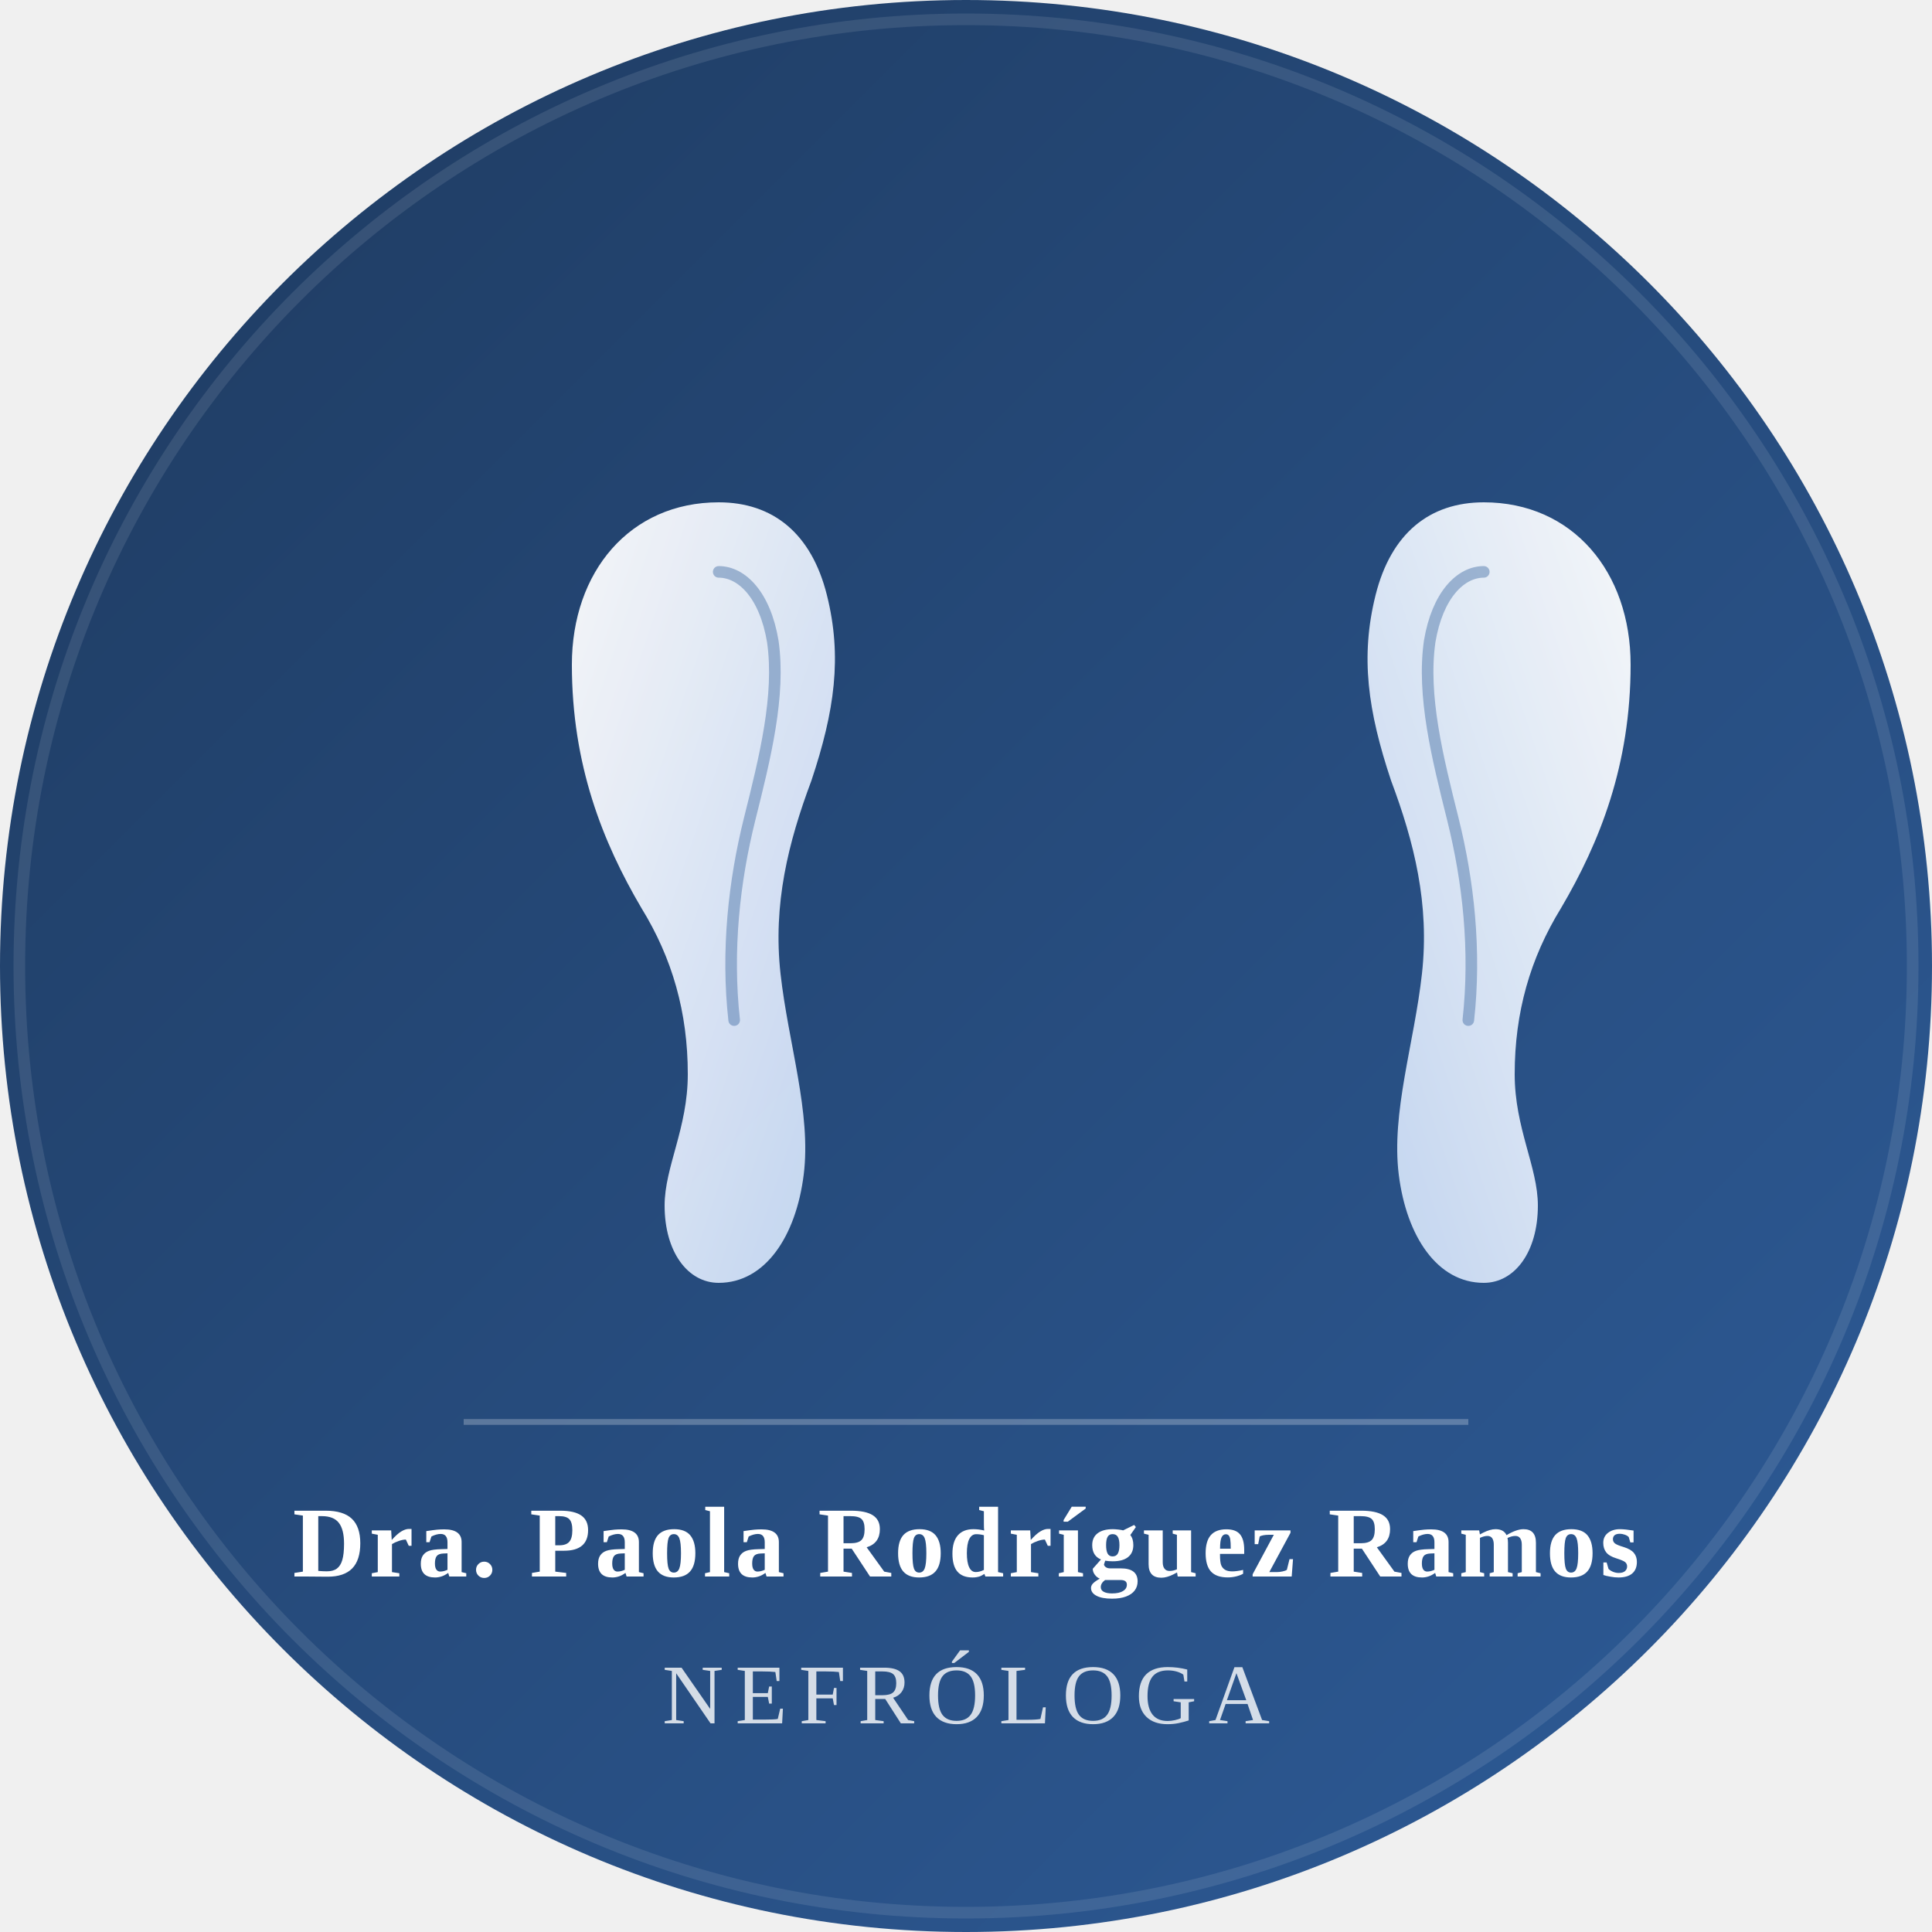
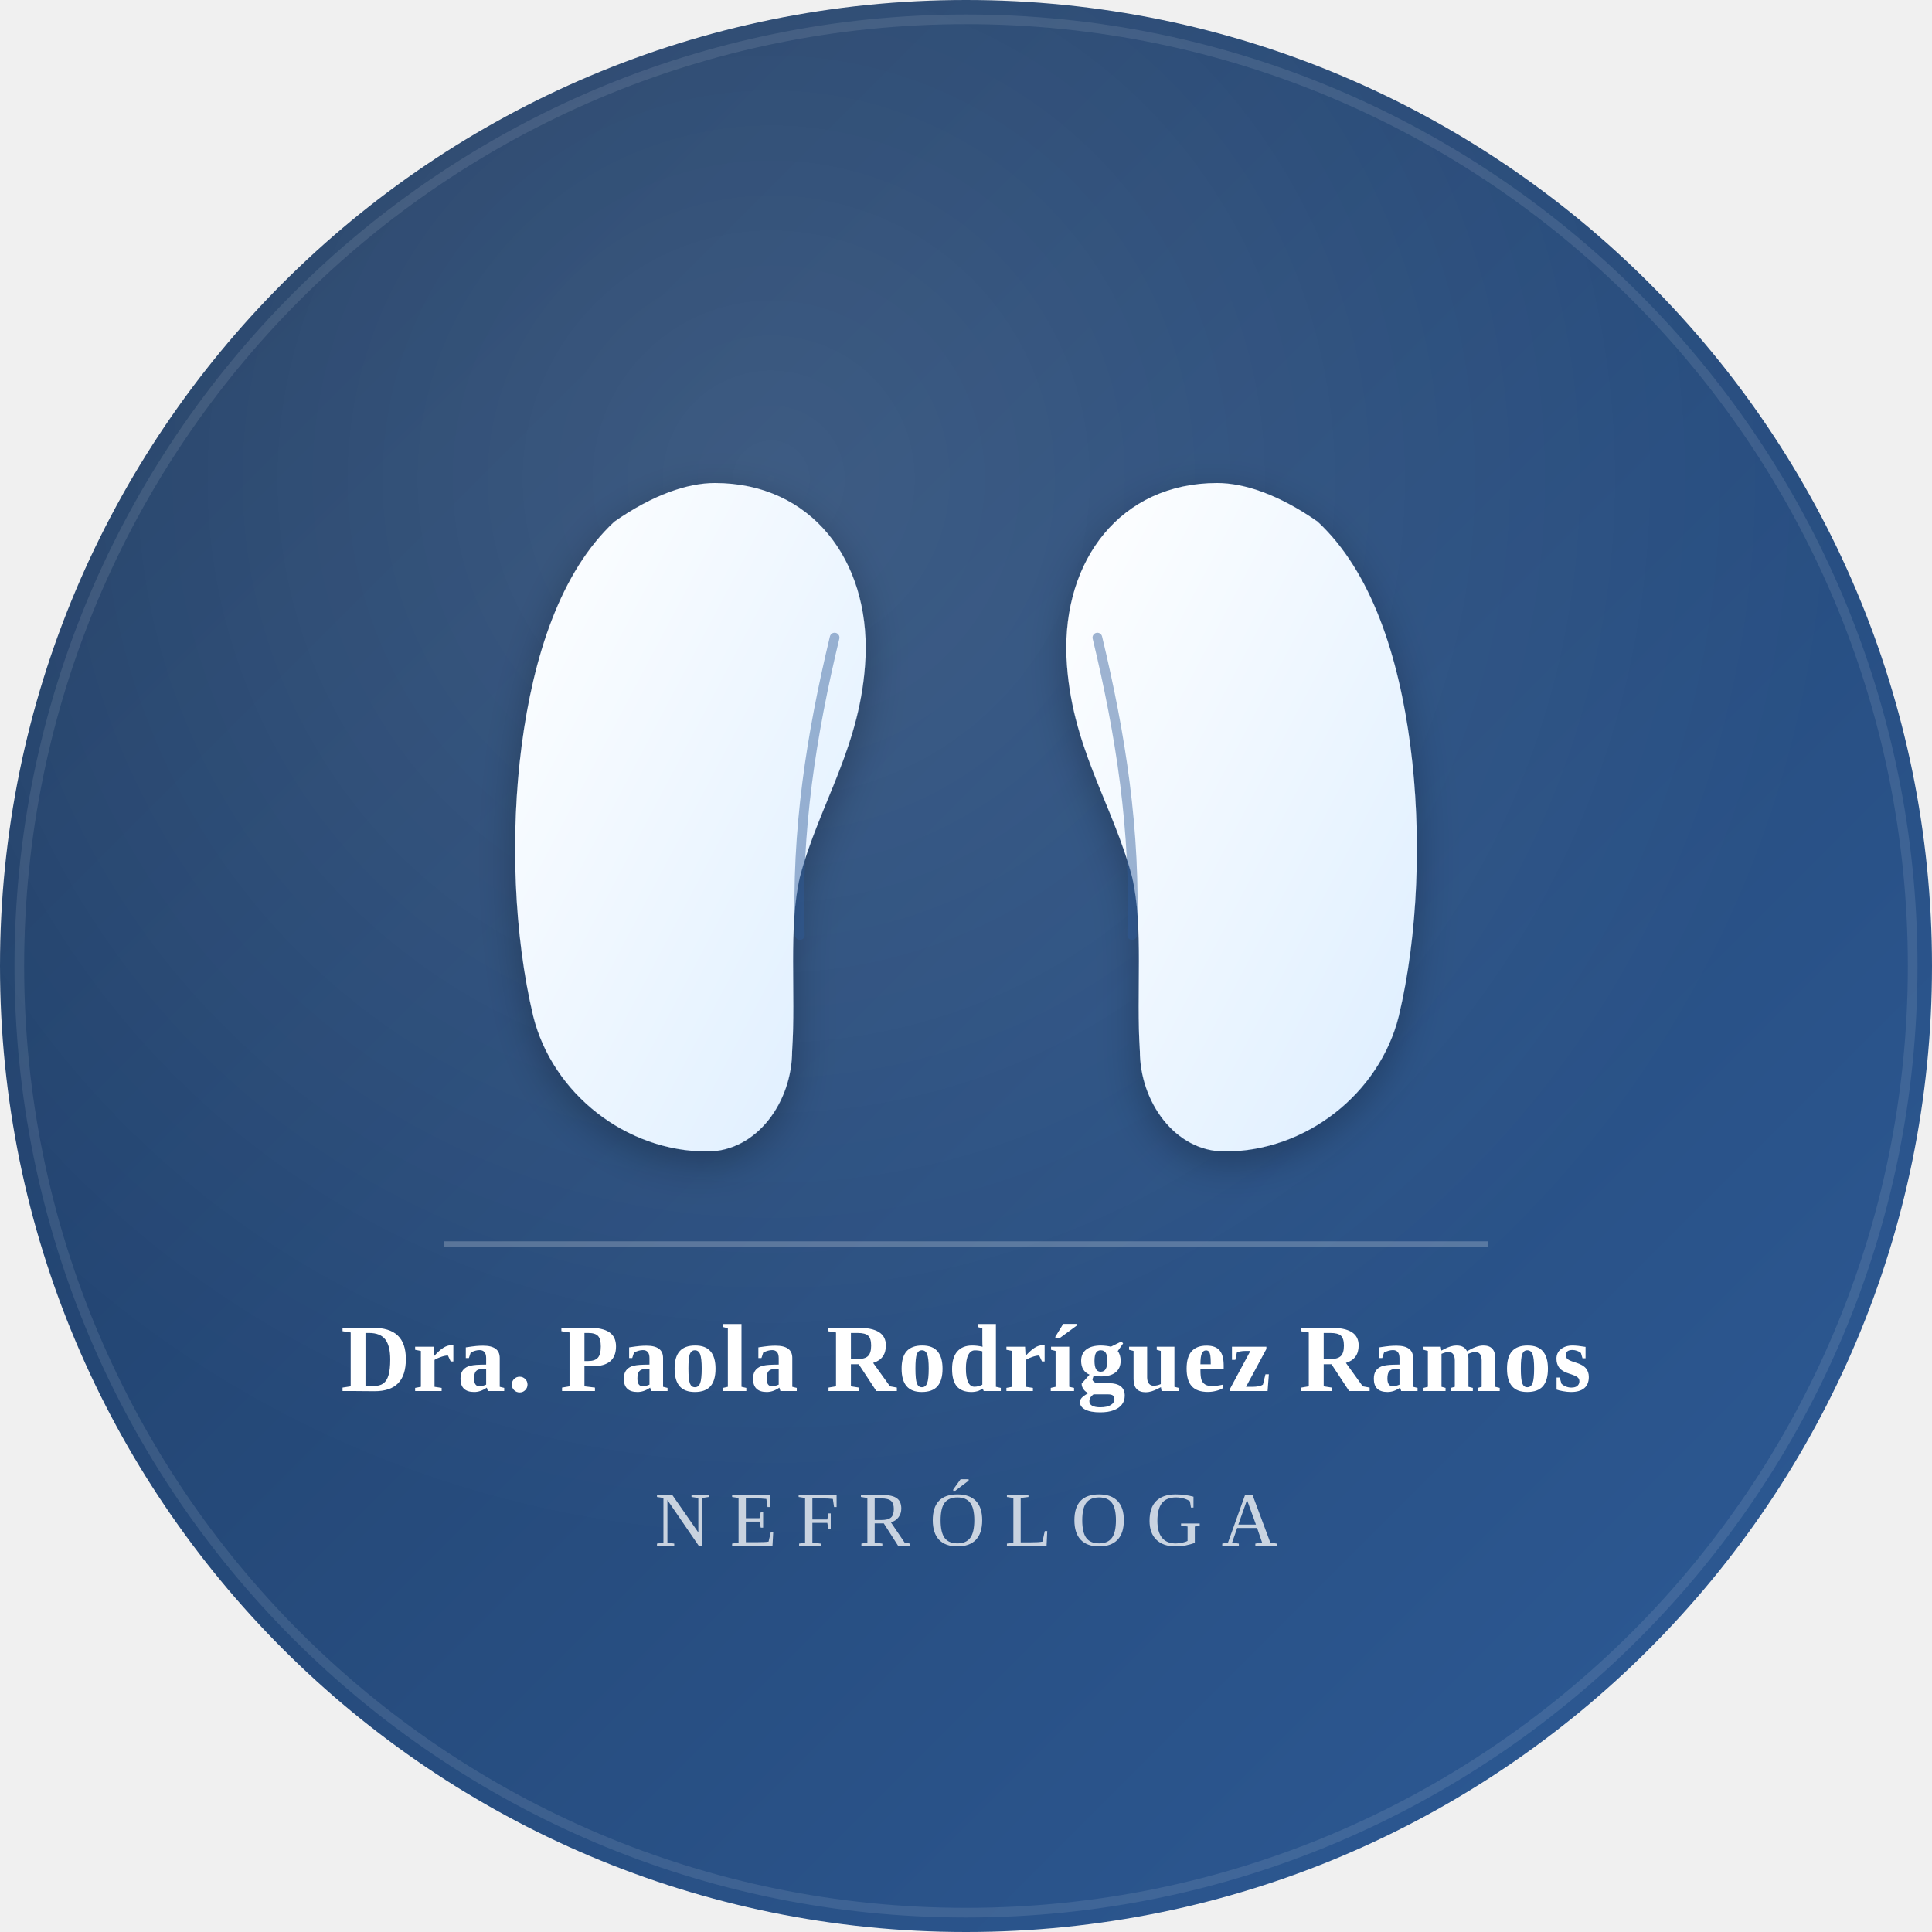
<svg xmlns="http://www.w3.org/2000/svg" viewBox="0 0 500 500" width="500" height="500">
  <defs>
    <linearGradient id="bgGrad" x1="0%" y1="0%" x2="100%" y2="100%">
-       <stop offset="0%" style="stop-color:#1e3a5f;stop-opacity:1" />
-       <stop offset="100%" style="stop-color:#2e5c99;stop-opacity:1" />
+       <stop offset="0%" style="stop-color:#1e3a5f" />
+       <stop offset="100%" style="stop-color:#2e5c99" />
    </linearGradient>
    <linearGradient id="kidneyGrad" x1="0%" y1="0%" x2="100%" y2="100%">
-       <stop offset="0%" style="stop-color:#ffffff;stop-opacity:1" />
-       <stop offset="100%" style="stop-color:#c8daf5;stop-opacity:1" />
+       <stop offset="0%" style="stop-color:#ffffff" />
+       <stop offset="100%" style="stop-color:#ddeeff" />
    </linearGradient>
+     <filter id="kshadow" x="-20%" y="-20%" width="140%" height="140%">
+       <feDropShadow dx="0" dy="3" stdDeviation="5" flood-color="rgba(0,0,0,0.25)" />
+     </filter>
+     <radialGradient id="glare" cx="40%" cy="25%" r="55%">
+       <stop offset="0%" style="stop-color:rgba(255,255,255,0.12)" />
+       <stop offset="100%" style="stop-color:rgba(255,255,255,0)" />
+     </radialGradient>
  </defs>
  <circle cx="250" cy="250" r="250" fill="url(#bgGrad)" />
-   <g transform="translate(148, 130)">
-     <path d="       M 38 0       C 15 0, 0 18, 0 42       C 0 68, 8 88, 18 105       C 26 118, 30 132, 30 148       C 30 162, 24 172, 24 182       C 24 194, 30 202, 38 202       C 50 202, 58 190, 60 174       C 62 158, 56 140, 54 122       C 52 104, 56 88, 62 72       C 68 54, 70 40, 66 24       C 62 8, 52 0, 38 0 Z     " fill="url(#kidneyGrad)" opacity="0.95" />
-     <path d="       M 38 18       C 44 18, 50 24, 52 36       C 54 50, 50 66, 46 82       C 42 98, 40 116, 42 134     " fill="none" stroke="#2e5c99" stroke-width="3" stroke-linecap="round" opacity="0.4" />
-   </g>
-   <g transform="translate(352, 130) scale(-1,1) translate(-70, 0)">
-     <path d="       M 38 0       C 15 0, 0 18, 0 42       C 0 68, 8 88, 18 105       C 26 118, 30 132, 30 148       C 30 162, 24 172, 24 182       C 24 194, 30 202, 38 202       C 50 202, 58 190, 60 174       C 62 158, 56 140, 54 122       C 52 104, 56 88, 62 72       C 68 54, 70 40, 66 24       C 62 8, 52 0, 38 0 Z     " fill="url(#kidneyGrad)" opacity="0.95" />
-     <path d="       M 38 18       C 44 18, 50 24, 52 36       C 54 50, 50 66, 46 82       C 42 98, 40 116, 42 134     " fill="none" stroke="#2e5c99" stroke-width="3" stroke-linecap="round" opacity="0.4" />
-   </g>
-   <line x1="120" y1="368" x2="380" y2="368" stroke="rgba(255,255,255,0.25)" stroke-width="1.5" />
-   <text x="250" y="408" font-family="Georgia, 'Times New Roman', serif" font-size="26" font-weight="700" fill="#ffffff" text-anchor="middle" letter-spacing="1">Dra. Paola Rodríguez Ramos</text>
-   <text x="250" y="446" font-family="Georgia, 'Times New Roman', serif" font-size="22" fill="rgba(255,255,255,0.80)" text-anchor="middle" letter-spacing="3">NEFRÓLOGA</text>
-   <circle cx="250" cy="250" r="245" fill="none" stroke="rgba(255,255,255,0.10)" stroke-width="3" />
+   <circle cx="250" cy="250" r="250" fill="url(#glare)" />
+   <circle cx="250" cy="250" r="245" fill="none" stroke="rgba(255,255,255,0.10)" stroke-width="2.5" />
+   <path d="     M 185 125     C 210 125 225 145 224 170     C 223 193 212 208 207 227     C 204 240 206 257 205 272     C 205 285 196 298 183 298     C 162 298 143 283 138 263     C 133 242 132 216 135 193     C 138 170 145 148 159 135     C 169 128 178 125 185 125 Z   " fill="url(#kidneyGrad)" filter="url(#kshadow)" />
+   <path d="M 216 165 C 210 190 206 215 207 242" fill="none" stroke="#2e5c99" stroke-width="2.5" stroke-linecap="round" opacity="0.45" />
+   <path d="     M 315 125     C 290 125 275 145 276 170     C 277 193 288 208 293 227     C 296 240 294 257 295 272     C 295 285 304 298 317 298     C 338 298 357 283 362 263     C 367 242 368 216 365 193     C 362 170 355 148 341 135     C 331 128 322 125 315 125 Z   " fill="url(#kidneyGrad)" filter="url(#kshadow)" />
+   <path d="M 284 165 C 290 190 294 215 293 242" fill="none" stroke="#2e5c99" stroke-width="2.5" stroke-linecap="round" opacity="0.45" />
+   <line x1="115" y1="322" x2="385" y2="322" stroke="rgba(255,255,255,0.22)" stroke-width="1.5" />
+   <text x="250" y="360" font-family="Georgia, 'Times New Roman', serif" font-size="25" font-weight="700" fill="#ffffff" text-anchor="middle" letter-spacing="0.5">Dra. Paola Rodríguez Ramos</text>
+   <text x="250" y="400" font-family="Georgia, 'Times New Roman', serif" font-size="20" fill="rgba(255,255,255,0.75)" text-anchor="middle" letter-spacing="5">NEFRÓLOGA</text>
</svg>
